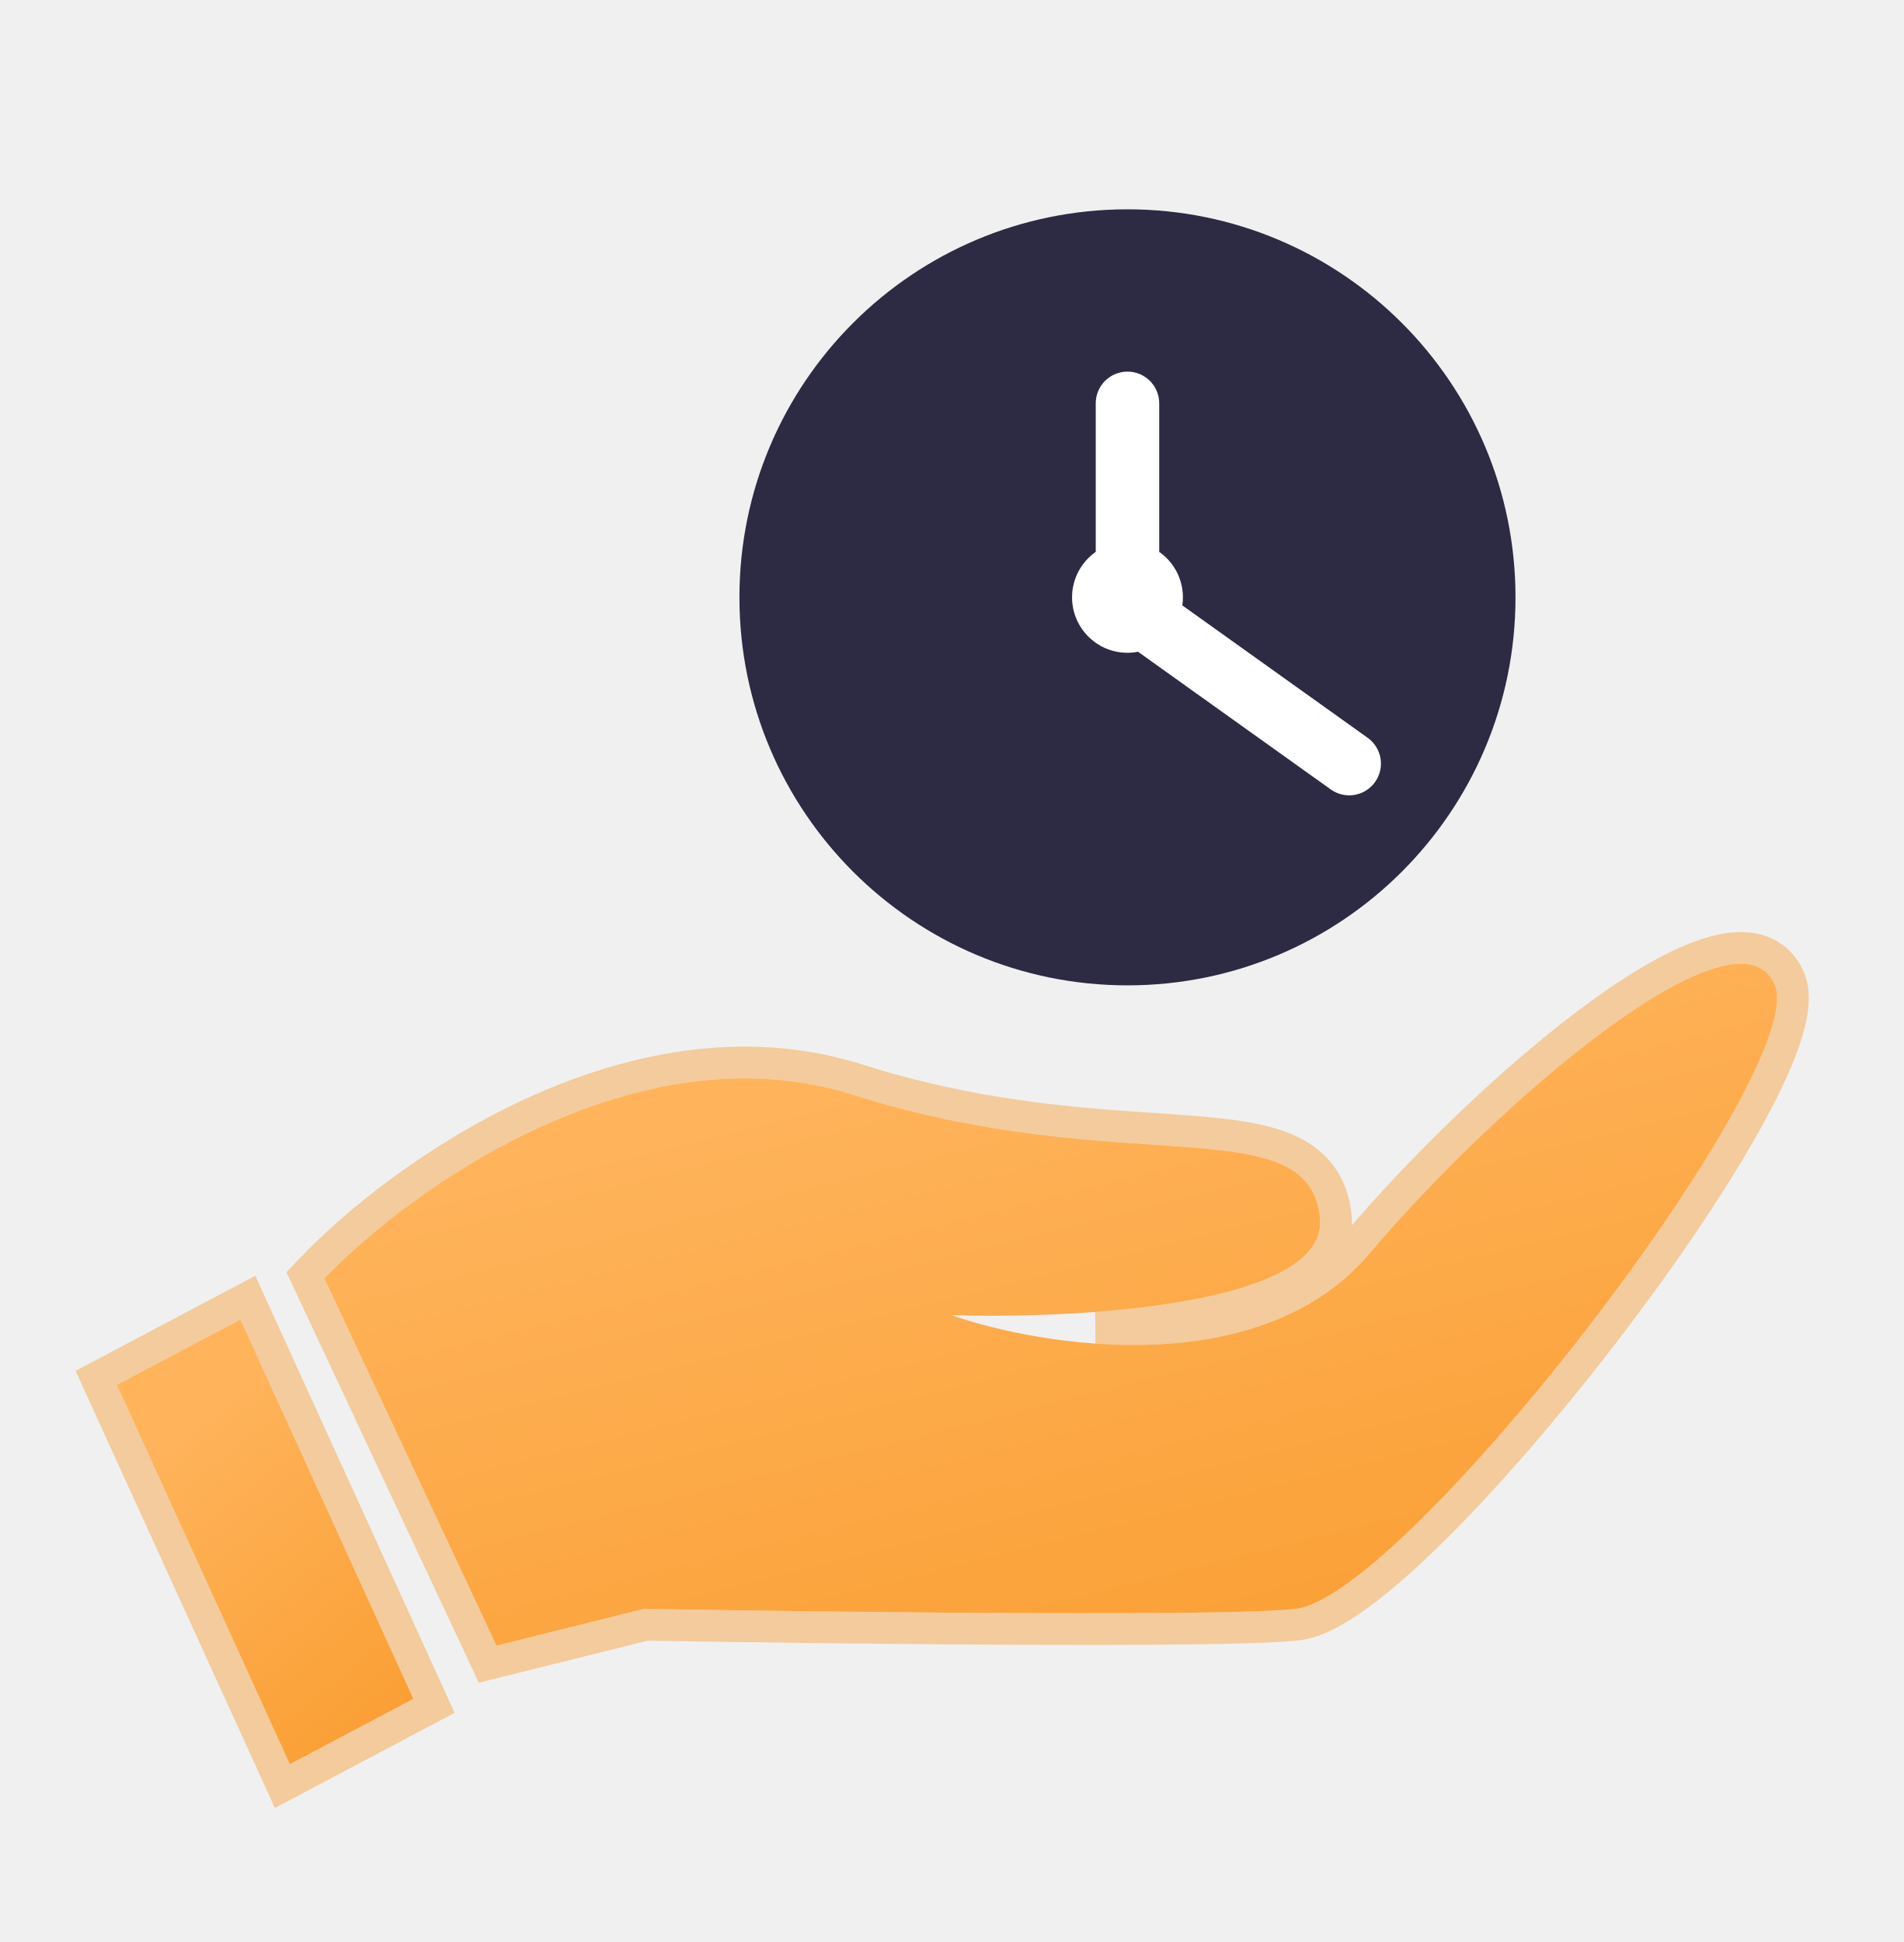
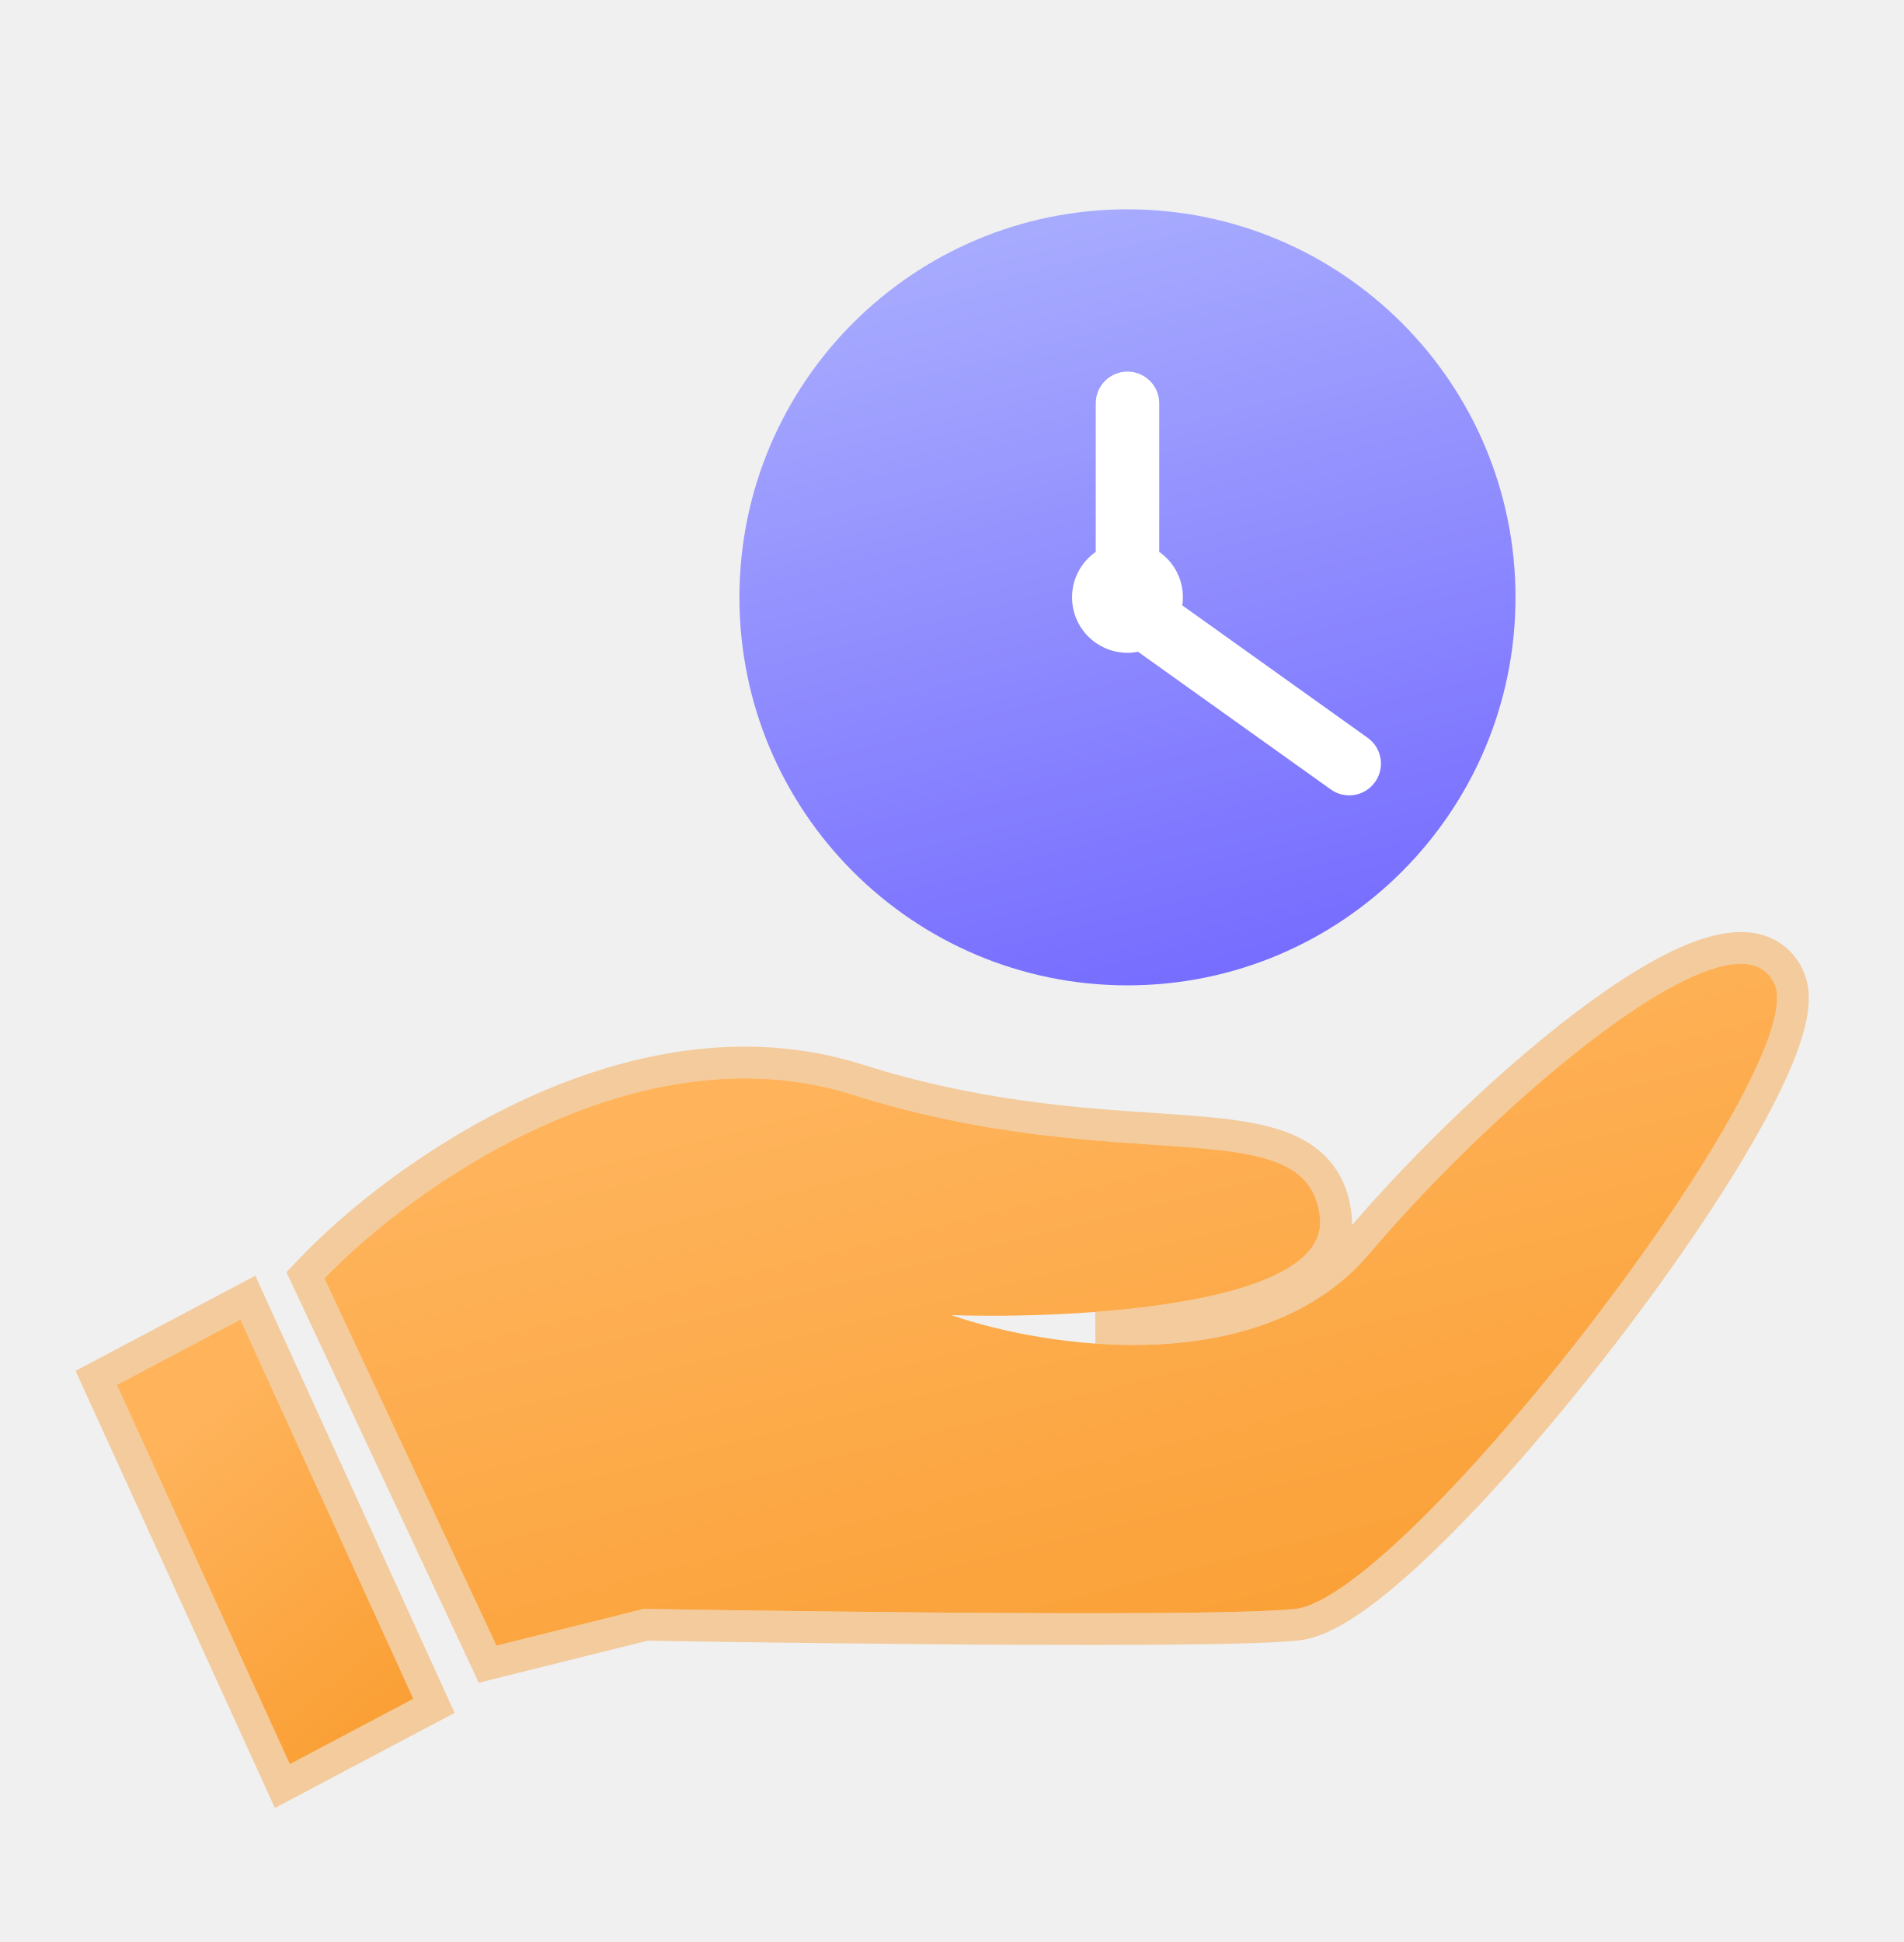
<svg xmlns="http://www.w3.org/2000/svg" width="50" height="51" viewBox="0 0 50 51" fill="none">
-   <circle cx="29.608" cy="15.687" r="10.19" fill="#2D2A44" />
+   <circle cx="29.608" cy="15.687" r="10.19" fill="url(#paint0_linear_1218_1327)" />
  <path fill-rule="evenodd" clip-rule="evenodd" d="M29.608 9.759C30.069 9.759 30.442 10.132 30.442 10.592V14.493C30.818 14.756 31.064 15.193 31.064 15.687C31.064 15.759 31.059 15.83 31.049 15.899L35.916 19.376C36.29 19.643 36.377 20.164 36.109 20.538C35.842 20.913 35.321 21 34.947 20.732L29.885 17.116C29.795 17.134 29.703 17.143 29.608 17.143C28.804 17.143 28.153 16.491 28.153 15.687C28.153 15.193 28.399 14.756 28.775 14.493V10.592C28.775 10.132 29.148 9.759 29.608 9.759Z" fill="white" />
-   <path d="M22.398 28.751C16.717 26.951 10.778 31.216 8.519 33.573L13.038 43.217L16.911 42.252C16.911 42.252 31.693 42.509 34.017 42.252C36.922 41.931 47.573 28.108 46.605 25.858C45.636 23.608 39.504 28.751 35.954 32.93C33.113 36.273 27.454 35.395 24.98 34.537C28.315 34.644 34.921 34.28 34.663 31.966C34.34 29.073 29.498 31.001 22.398 28.751Z" fill="url(#paint0_linear_848_1410)" />
+   <path d="M22.398 28.751C16.717 26.951 10.778 31.216 8.519 33.573L13.038 43.217L16.911 42.252C16.911 42.252 31.693 42.509 34.017 42.252C36.922 41.931 47.573 28.108 46.605 25.858C45.636 23.608 39.504 28.751 35.954 32.93C33.113 36.273 27.454 35.395 24.98 34.537C28.315 34.644 34.921 34.28 34.663 31.966C34.34 29.073 29.498 31.001 22.398 28.751Z" fill="url(#paint1_linear_1218_1327)" />
  <path d="M8.218 33.285L8.02 33.491L8.142 33.75L12.66 43.393L12.806 43.704L13.138 43.621L16.958 42.67L17.07 42.672L17.544 42.679C17.953 42.686 18.54 42.695 19.251 42.705C20.674 42.725 22.595 42.749 24.589 42.765C28.558 42.797 32.869 42.798 34.063 42.666C34.543 42.613 35.104 42.302 35.677 41.885C36.267 41.454 36.935 40.864 37.638 40.168C39.047 38.775 40.633 36.931 42.093 35.032C43.553 33.134 44.898 31.168 45.818 29.528C46.278 28.709 46.639 27.959 46.855 27.331C46.963 27.017 47.039 26.722 47.069 26.456C47.098 26.197 47.088 25.928 46.987 25.693C46.816 25.295 46.512 25.039 46.115 24.94C45.744 24.848 45.328 24.902 44.911 25.027C44.075 25.279 43.061 25.876 42.002 26.646C39.873 28.196 37.428 30.551 35.636 32.66C34.321 34.208 32.332 34.804 30.311 34.892C29.799 34.915 29.289 34.904 28.794 34.87C29.627 34.806 30.466 34.71 31.243 34.57C32.275 34.383 33.236 34.114 33.932 33.722C34.624 33.332 35.169 32.746 35.077 31.919C35.029 31.496 34.896 31.134 34.663 30.834C34.432 30.536 34.125 30.327 33.773 30.176C33.088 29.884 32.161 29.781 31.103 29.702C30.843 29.682 30.572 29.664 30.291 29.645C28.234 29.506 25.596 29.328 22.523 28.354C19.549 27.411 16.532 28.064 14.002 29.224C11.471 30.385 9.379 32.073 8.218 33.285Z" stroke="#F7931E" stroke-opacity="0.4" stroke-width="0.833" stroke-linecap="round" />
-   <path d="M10.855 44.613L6.313 34.653L3.069 36.37L7.611 46.33L10.855 44.613Z" fill="url(#paint1_linear_848_1410)" />
+   <path d="M10.855 44.613L6.313 34.653L3.069 36.37L7.611 46.33L10.855 44.613Z" fill="url(#paint2_linear_1218_1327)" />
  <path d="M11.05 44.981L11.397 44.798L11.234 44.44L6.692 34.48L6.509 34.078L6.118 34.284L2.874 36.002L2.527 36.185L2.69 36.543L7.232 46.503L7.415 46.906L7.806 46.699L11.05 44.981Z" stroke="#F7931E" stroke-opacity="0.4" stroke-width="0.833" stroke-linecap="round" />
  <defs>
-     <linearGradient id="paint0_linear_848_1410" x1="12.62" y1="30.203" x2="19.648" y2="58.31" gradientUnits="userSpaceOnUse">
+     <linearGradient id="paint0_linear_1218_1327" x1="19.446" y1="4.58" x2="26.512" y2="31.869" gradientUnits="userSpaceOnUse">
+       <stop stop-color="#AFB5FE" />
+       <stop offset="1" stop-color="#6B5EFF" />
+     </linearGradient>
+     <linearGradient id="paint1_linear_1218_1327" x1="12.62" y1="30.203" x2="19.648" y2="58.31" gradientUnits="userSpaceOnUse">
      <stop stop-color="#FFB45C" />
      <stop offset="1" stop-color="#F7931E" />
    </linearGradient>
-     <linearGradient id="paint1_linear_848_1410" x1="3.906" y1="37.843" x2="13.405" y2="49.731" gradientUnits="userSpaceOnUse">
+     <linearGradient id="paint2_linear_1218_1327" x1="3.906" y1="37.843" x2="13.405" y2="49.731" gradientUnits="userSpaceOnUse">
      <stop stop-color="#FFB45C" />
      <stop offset="1" stop-color="#F7931E" />
    </linearGradient>
  </defs>
</svg>
